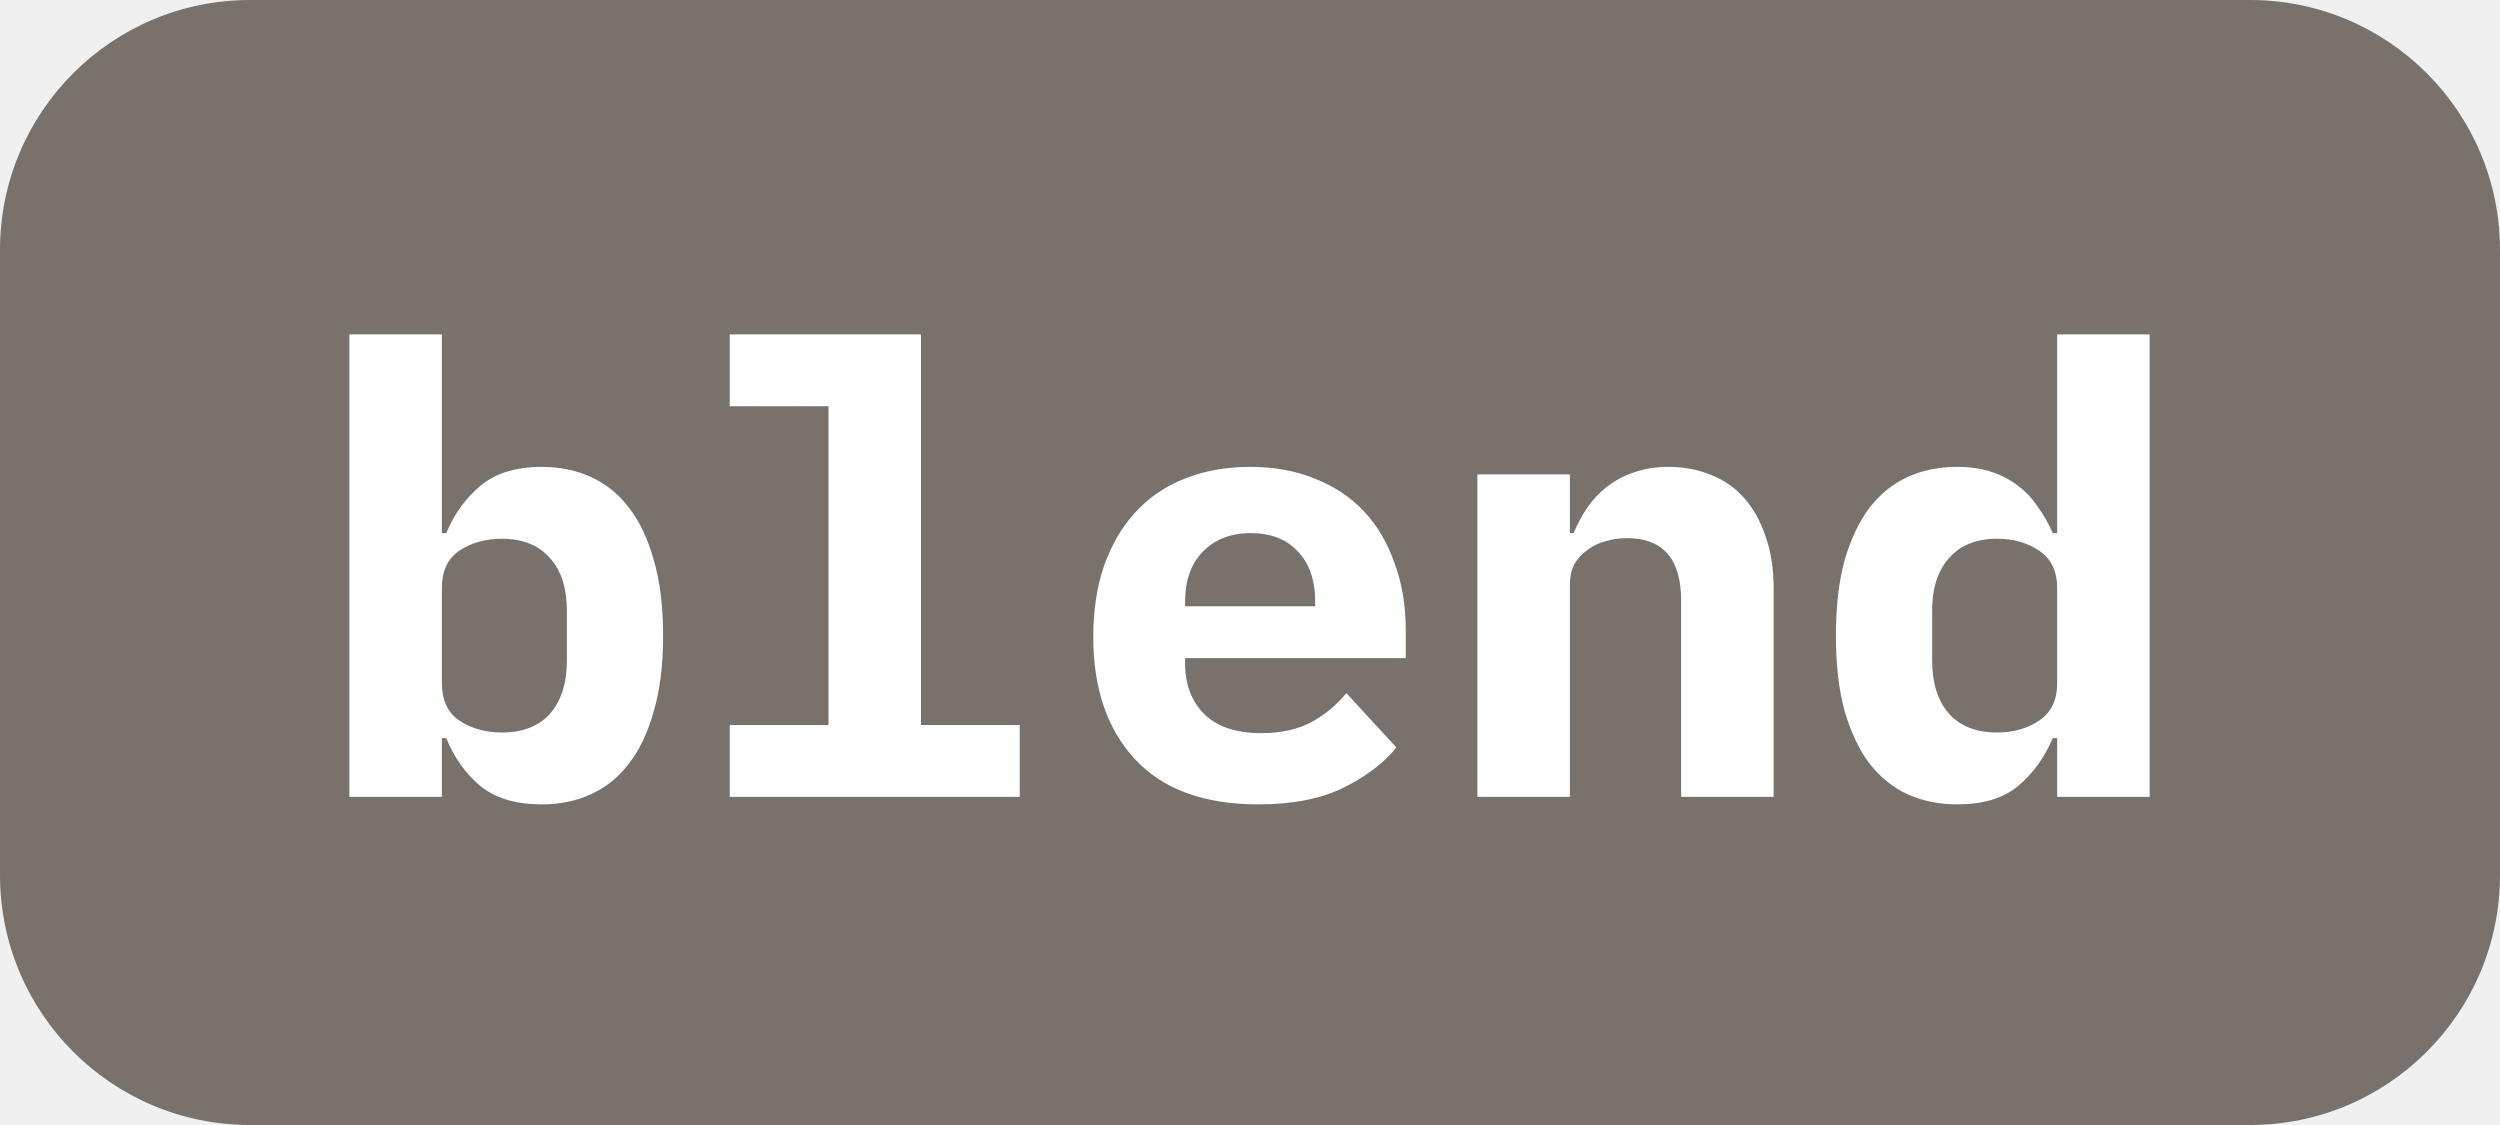
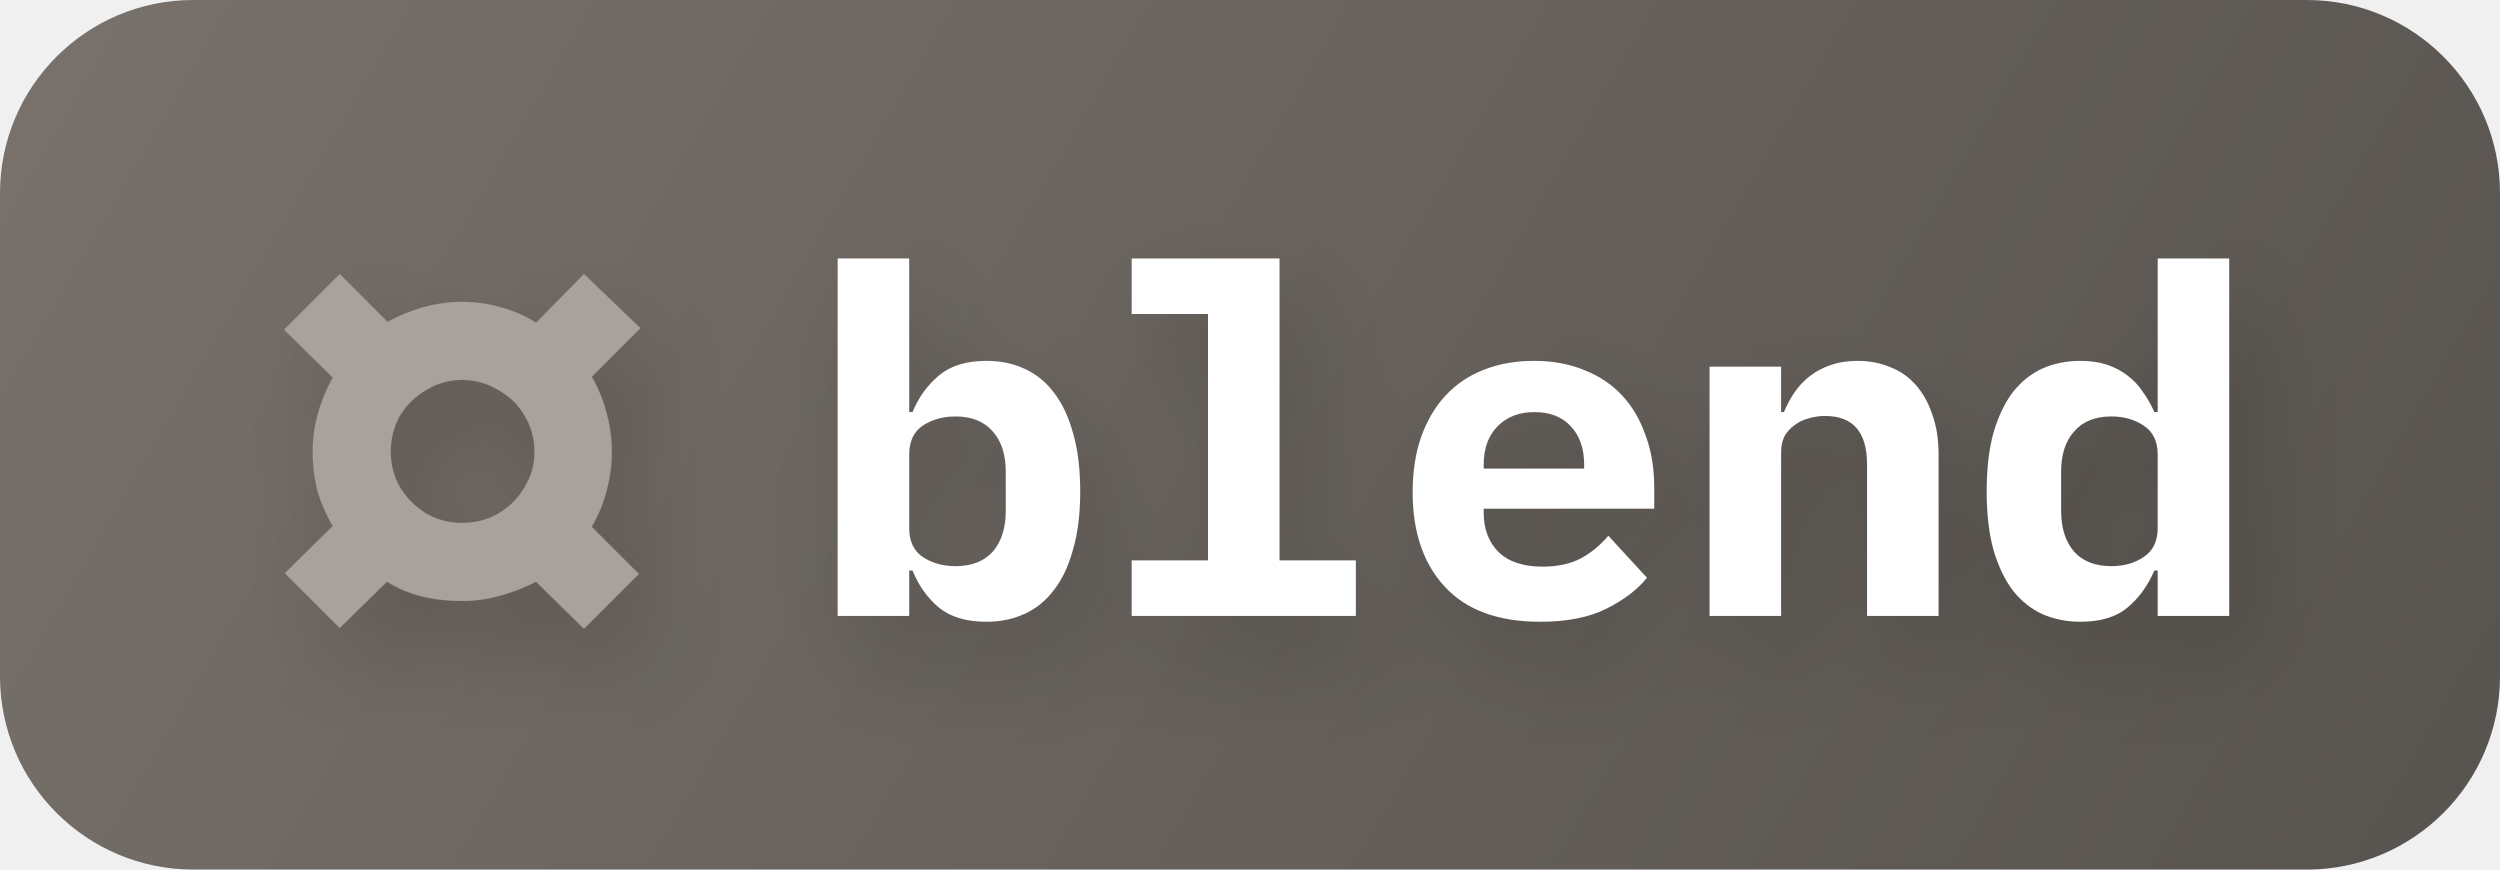
- <svg xmlns="http://www.w3.org/2000/svg" fill="none" viewBox="0 0 160 72" width="160" height="72">
-   <rect width="160" height="72" rx="16" fill="#78716c" />
-   <path d="M22.36 21.4h5.92v12.72h.28c.507-1.227 1.24-2.24 2.2-3.04.96-.8 2.267-1.2 3.92-1.2 1.147 0 2.187.213 3.12.64.96.427 1.773 1.08 2.44 1.96.693.88 1.227 2 1.6 3.36.4 1.36.6 2.973.6 4.84s-.2 3.48-.6 4.84c-.373 1.36-.907 2.48-1.6 3.36-.667.88-1.48 1.533-2.44 1.96-.933.427-1.973.64-3.12.64-1.653 0-2.96-.387-3.92-1.16-.96-.8-1.693-1.827-2.2-3.08h-.28V51h-5.92V21.4Zm9.76 25.48c1.333 0 2.36-.4 3.08-1.2.72-.827 1.08-1.96 1.08-3.4v-3.2c0-1.44-.36-2.56-1.08-3.36-.72-.827-1.747-1.24-3.08-1.24-1.04 0-1.947.253-2.72.76-.747.507-1.12 1.307-1.12 2.4v6.08c0 1.093.373 1.893 1.12 2.4.773.507 1.68.76 2.72.76Zm14.584-.48h6.32V26h-6.32v-4.6h12.24v25h6.32V51h-18.56v-4.6Zm33.825 5.08c-3.467 0-6.094-.96-7.88-2.88-1.787-1.92-2.68-4.533-2.68-7.84 0-1.68.226-3.187.68-4.52.48-1.36 1.146-2.507 2-3.44a8.362 8.362 0 0 1 3.16-2.16c1.253-.507 2.653-.76 4.2-.76 1.546 0 2.933.253 4.16.76 1.226.48 2.266 1.173 3.12 2.08.853.907 1.506 2.013 1.96 3.32.48 1.28.72 2.72.72 4.32v1.76h-14.12v.36c0 1.333.413 2.413 1.24 3.24.826.8 2.04 1.2 3.64 1.2 1.226 0 2.28-.227 3.16-.68a7.752 7.752 0 0 0 2.28-1.88l3.2 3.48c-.8.987-1.92 1.84-3.36 2.56s-3.267 1.08-5.48 1.08Zm-.48-17.36c-1.28 0-2.307.4-3.08 1.2-.747.773-1.12 1.827-1.12 3.16v.32h8.32v-.32c0-1.36-.374-2.427-1.12-3.2-.72-.773-1.72-1.16-3-1.16ZM94.553 51V30.36h5.92v3.76h.24c.24-.587.533-1.133.88-1.64.347-.507.76-.947 1.24-1.32a5.62 5.62 0 0 1 1.72-.92c.667-.24 1.413-.36 2.24-.36.987 0 1.893.173 2.72.52.827.32 1.533.813 2.12 1.48.587.667 1.04 1.48 1.36 2.44.347.96.52 2.067.52 3.32V51h-5.92V38.44c0-2.667-1.16-4-3.48-4a4.8 4.8 0 0 0-1.36.2 3.126 3.126 0 0 0-1.16.56c-.347.24-.627.547-.84.92-.187.373-.28.813-.28 1.32V51h-5.92Zm37.105-3.76h-.28c-.534 1.253-1.28 2.28-2.24 3.08-.934.773-2.227 1.16-3.88 1.16-1.147 0-2.2-.213-3.16-.64-.934-.427-1.747-1.08-2.44-1.96-.667-.88-1.2-2-1.6-3.36-.374-1.36-.56-2.973-.56-4.84s.186-3.48.56-4.84c.4-1.36.933-2.48 1.6-3.36.693-.88 1.506-1.533 2.44-1.96.96-.427 2.013-.64 3.16-.64.826 0 1.56.107 2.2.32.64.213 1.2.507 1.68.88a5.2 5.2 0 0 1 1.28 1.36c.373.507.693 1.067.96 1.68h.28V21.4h5.92V51h-5.92v-3.76Zm-3.84-.36c1.04 0 1.933-.253 2.68-.76.773-.507 1.16-1.307 1.16-2.4v-6.08c0-1.093-.387-1.893-1.16-2.4-.747-.507-1.64-.76-2.68-.76-1.334 0-2.36.413-3.08 1.24-.72.8-1.08 1.92-1.08 3.36v3.2c0 1.44.36 2.573 1.08 3.4.72.8 1.746 1.2 3.08 1.2Z" fill="#fff" />
+ <svg xmlns="http://www.w3.org/2000/svg" fill="none" viewBox="0 0 207 72" width="207" height="72">
+   <rect width="207" height="72" rx="16" fill="url(#a)" />
+   <g filter="url(#b)">
+     <path d="M25.888 37.408c0-1.11.15-2.176.448-3.2a12.938 12.938 0 0 1 1.216-2.944l-4.032-3.968 4.608-4.608 3.968 3.968a12.938 12.938 0 0 1 2.944-1.216 11.82 11.82 0 0 1 3.2-.448c1.11 0 2.176.15 3.2.448a9.963 9.963 0 0 1 2.944 1.28l3.968-4.032 4.672 4.48-4.032 4.032c.512.853.917 1.835 1.216 2.944.299 1.067.448 2.155.448 3.264 0 1.152-.15 2.24-.448 3.264a11.015 11.015 0 0 1-1.216 2.944l3.904 3.904-4.544 4.544-3.968-3.904c-.896.47-1.877.853-2.944 1.152a11.37 11.37 0 0 1-3.2.448c-1.152 0-2.261-.128-3.328-.384a10.086 10.086 0 0 1-2.88-1.216L28.128 52l-4.544-4.544 3.968-3.904a12.83 12.83 0 0 1-1.28-2.944 13.146 13.146 0 0 1-.384-3.2Zm6.464 0a5.83 5.83 0 0 0 .768 2.944 6.63 6.63 0 0 0 2.176 2.176 5.83 5.83 0 0 0 2.944.768c1.11 0 2.112-.256 3.008-.768.939-.555 1.664-1.28 2.176-2.176a5.486 5.486 0 0 0 .832-2.944c0-1.11-.277-2.112-.832-3.008a5.459 5.459 0 0 0-2.176-2.112c-.896-.555-1.899-.832-3.008-.832a5.486 5.486 0 0 0-2.944.832A6.068 6.068 0 0 0 33.12 34.4c-.512.896-.768 1.899-.768 3.008Z" fill="#A8A29E" />
+   </g>
+   <g filter="url(#c)">
+     <path d="M69.36 21.4h5.92v12.72h.28c.507-1.227 1.24-2.24 2.2-3.04.96-.8 2.267-1.2 3.92-1.2 1.147 0 2.187.213 3.12.64.96.427 1.773 1.08 2.44 1.96.693.88 1.227 2 1.6 3.36.4 1.36.6 2.973.6 4.84s-.2 3.48-.6 4.84c-.373 1.36-.907 2.48-1.6 3.36-.667.88-1.48 1.533-2.44 1.96-.933.427-1.973.64-3.12.64-1.653 0-2.96-.387-3.92-1.16-.96-.8-1.693-1.827-2.2-3.08h-.28V51h-5.92V21.4Zm9.76 25.48c1.333 0 2.36-.4 3.08-1.2.72-.827 1.08-1.96 1.08-3.4v-3.2c0-1.44-.36-2.56-1.08-3.36-.72-.827-1.747-1.24-3.08-1.24-1.04 0-1.947.253-2.72.76-.747.507-1.12 1.307-1.12 2.4v6.08c0 1.093.373 1.893 1.12 2.4.773.507 1.68.76 2.72.76Zm14.584-.48h6.32V26h-6.32v-4.6h12.24v25h6.32V51h-18.56v-4.6Zm33.825 5.08c-3.467 0-6.094-.96-7.88-2.88-1.787-1.92-2.68-4.533-2.68-7.84 0-1.68.226-3.187.68-4.52.48-1.36 1.146-2.507 2-3.44a8.36 8.36 0 0 1 3.16-2.16c1.253-.507 2.653-.76 4.2-.76 1.546 0 2.933.253 4.16.76 1.226.48 2.266 1.173 3.12 2.08.853.907 1.506 2.013 1.96 3.32.48 1.28.72 2.72.72 4.32v1.76h-14.12v.36c0 1.333.413 2.413 1.24 3.24.826.8 2.04 1.2 3.64 1.2 1.226 0 2.28-.227 3.16-.68a7.752 7.752 0 0 0 2.28-1.88l3.2 3.48c-.8.987-1.92 1.84-3.36 2.56s-3.267 1.08-5.48 1.08Zm-.48-17.36c-1.28 0-2.307.4-3.08 1.2-.747.773-1.12 1.827-1.12 3.16v.32h8.32v-.32c0-1.36-.374-2.427-1.12-3.2-.72-.773-1.72-1.16-3-1.16ZM141.553 51V30.36h5.92v3.76h.24c.24-.587.533-1.133.88-1.64.347-.507.76-.947 1.24-1.32a5.62 5.62 0 0 1 1.72-.92c.667-.24 1.413-.36 2.24-.36.987 0 1.893.173 2.72.52.827.32 1.533.813 2.12 1.48.587.667 1.04 1.48 1.36 2.44.347.96.52 2.067.52 3.32V51h-5.92V38.44c0-2.667-1.16-4-3.48-4a4.8 4.8 0 0 0-1.36.2 3.126 3.126 0 0 0-1.16.56c-.347.24-.627.547-.84.92-.187.373-.28.813-.28 1.32V51h-5.92Zm37.105-3.76h-.28c-.534 1.253-1.28 2.28-2.24 3.08-.934.773-2.227 1.16-3.88 1.16-1.147 0-2.2-.213-3.16-.64-.934-.427-1.747-1.08-2.44-1.96-.667-.88-1.2-2-1.6-3.36-.374-1.36-.56-2.973-.56-4.84s.186-3.48.56-4.84c.4-1.36.933-2.48 1.6-3.36.693-.88 1.506-1.533 2.44-1.96.96-.427 2.013-.64 3.16-.64.826 0 1.56.107 2.2.32.64.213 1.2.507 1.68.88a5.2 5.2 0 0 1 1.28 1.36c.373.507.693 1.067.96 1.68h.28V21.4h5.92V51h-5.92v-3.76Zm-3.84-.36c1.04 0 1.933-.253 2.68-.76.773-.507 1.16-1.307 1.16-2.4v-6.08c0-1.093-.387-1.893-1.16-2.4-.747-.507-1.64-.76-2.68-.76-1.334 0-2.36.413-3.08 1.24-.72.8-1.08 1.92-1.08 3.36v3.2c0 1.44.36 2.573 1.08 3.4.72.8 1.746 1.2 3.08 1.2Z" fill="#fff" />
+   </g>
+   <defs>
+     <filter id="b" x="17.52" y="18.688" width="45.504" height="45.376" filterUnits="userSpaceOnUse" color-interpolation-filters="sRGB">
+       <feFlood flood-opacity="0" result="BackgroundImageFix" />
+       <feColorMatrix in="SourceAlpha" values="0 0 0 0 0 0 0 0 0 0 0 0 0 0 0 0 0 0 127 0" result="hardAlpha" />
+       <feOffset dx="2" dy="4" />
+       <feGaussianBlur stdDeviation="4" />
+       <feComposite in2="hardAlpha" operator="out" />
+       <feColorMatrix values="0 0 0 0 0 0 0 0 0 0 0 0 0 0 0 0 0 0 0.15 0" />
+       <feBlend in2="BackgroundImageFix" result="effect1_dropShadow_633_9" />
+       <feBlend in="SourceGraphic" in2="effect1_dropShadow_633_9" result="shape" />
+     </filter>
+     <filter id="c" x="63.36" y="17.4" width="131.217" height="46.08" filterUnits="userSpaceOnUse" color-interpolation-filters="sRGB">
+       <feFlood flood-opacity="0" result="BackgroundImageFix" />
+       <feColorMatrix in="SourceAlpha" values="0 0 0 0 0 0 0 0 0 0 0 0 0 0 0 0 0 0 127 0" result="hardAlpha" />
+       <feOffset dx="2" dy="4" />
+       <feGaussianBlur stdDeviation="4" />
+       <feComposite in2="hardAlpha" operator="out" />
+       <feColorMatrix values="0 0 0 0 0 0 0 0 0 0 0 0 0 0 0 0 0 0 0.15 0" />
+       <feBlend in2="BackgroundImageFix" result="effect1_dropShadow_633_9" />
+       <feBlend in="SourceGraphic" in2="effect1_dropShadow_633_9" result="shape" />
+     </filter>
+     <linearGradient id="a" x1="0" y1="0" x2="185.906" y2="108.232" gradientUnits="userSpaceOnUse">
+       <stop stop-color="#78716c" />
+       <stop offset="1" stop-color="#57534e" />
+     </linearGradient>
+   </defs>
</svg>
